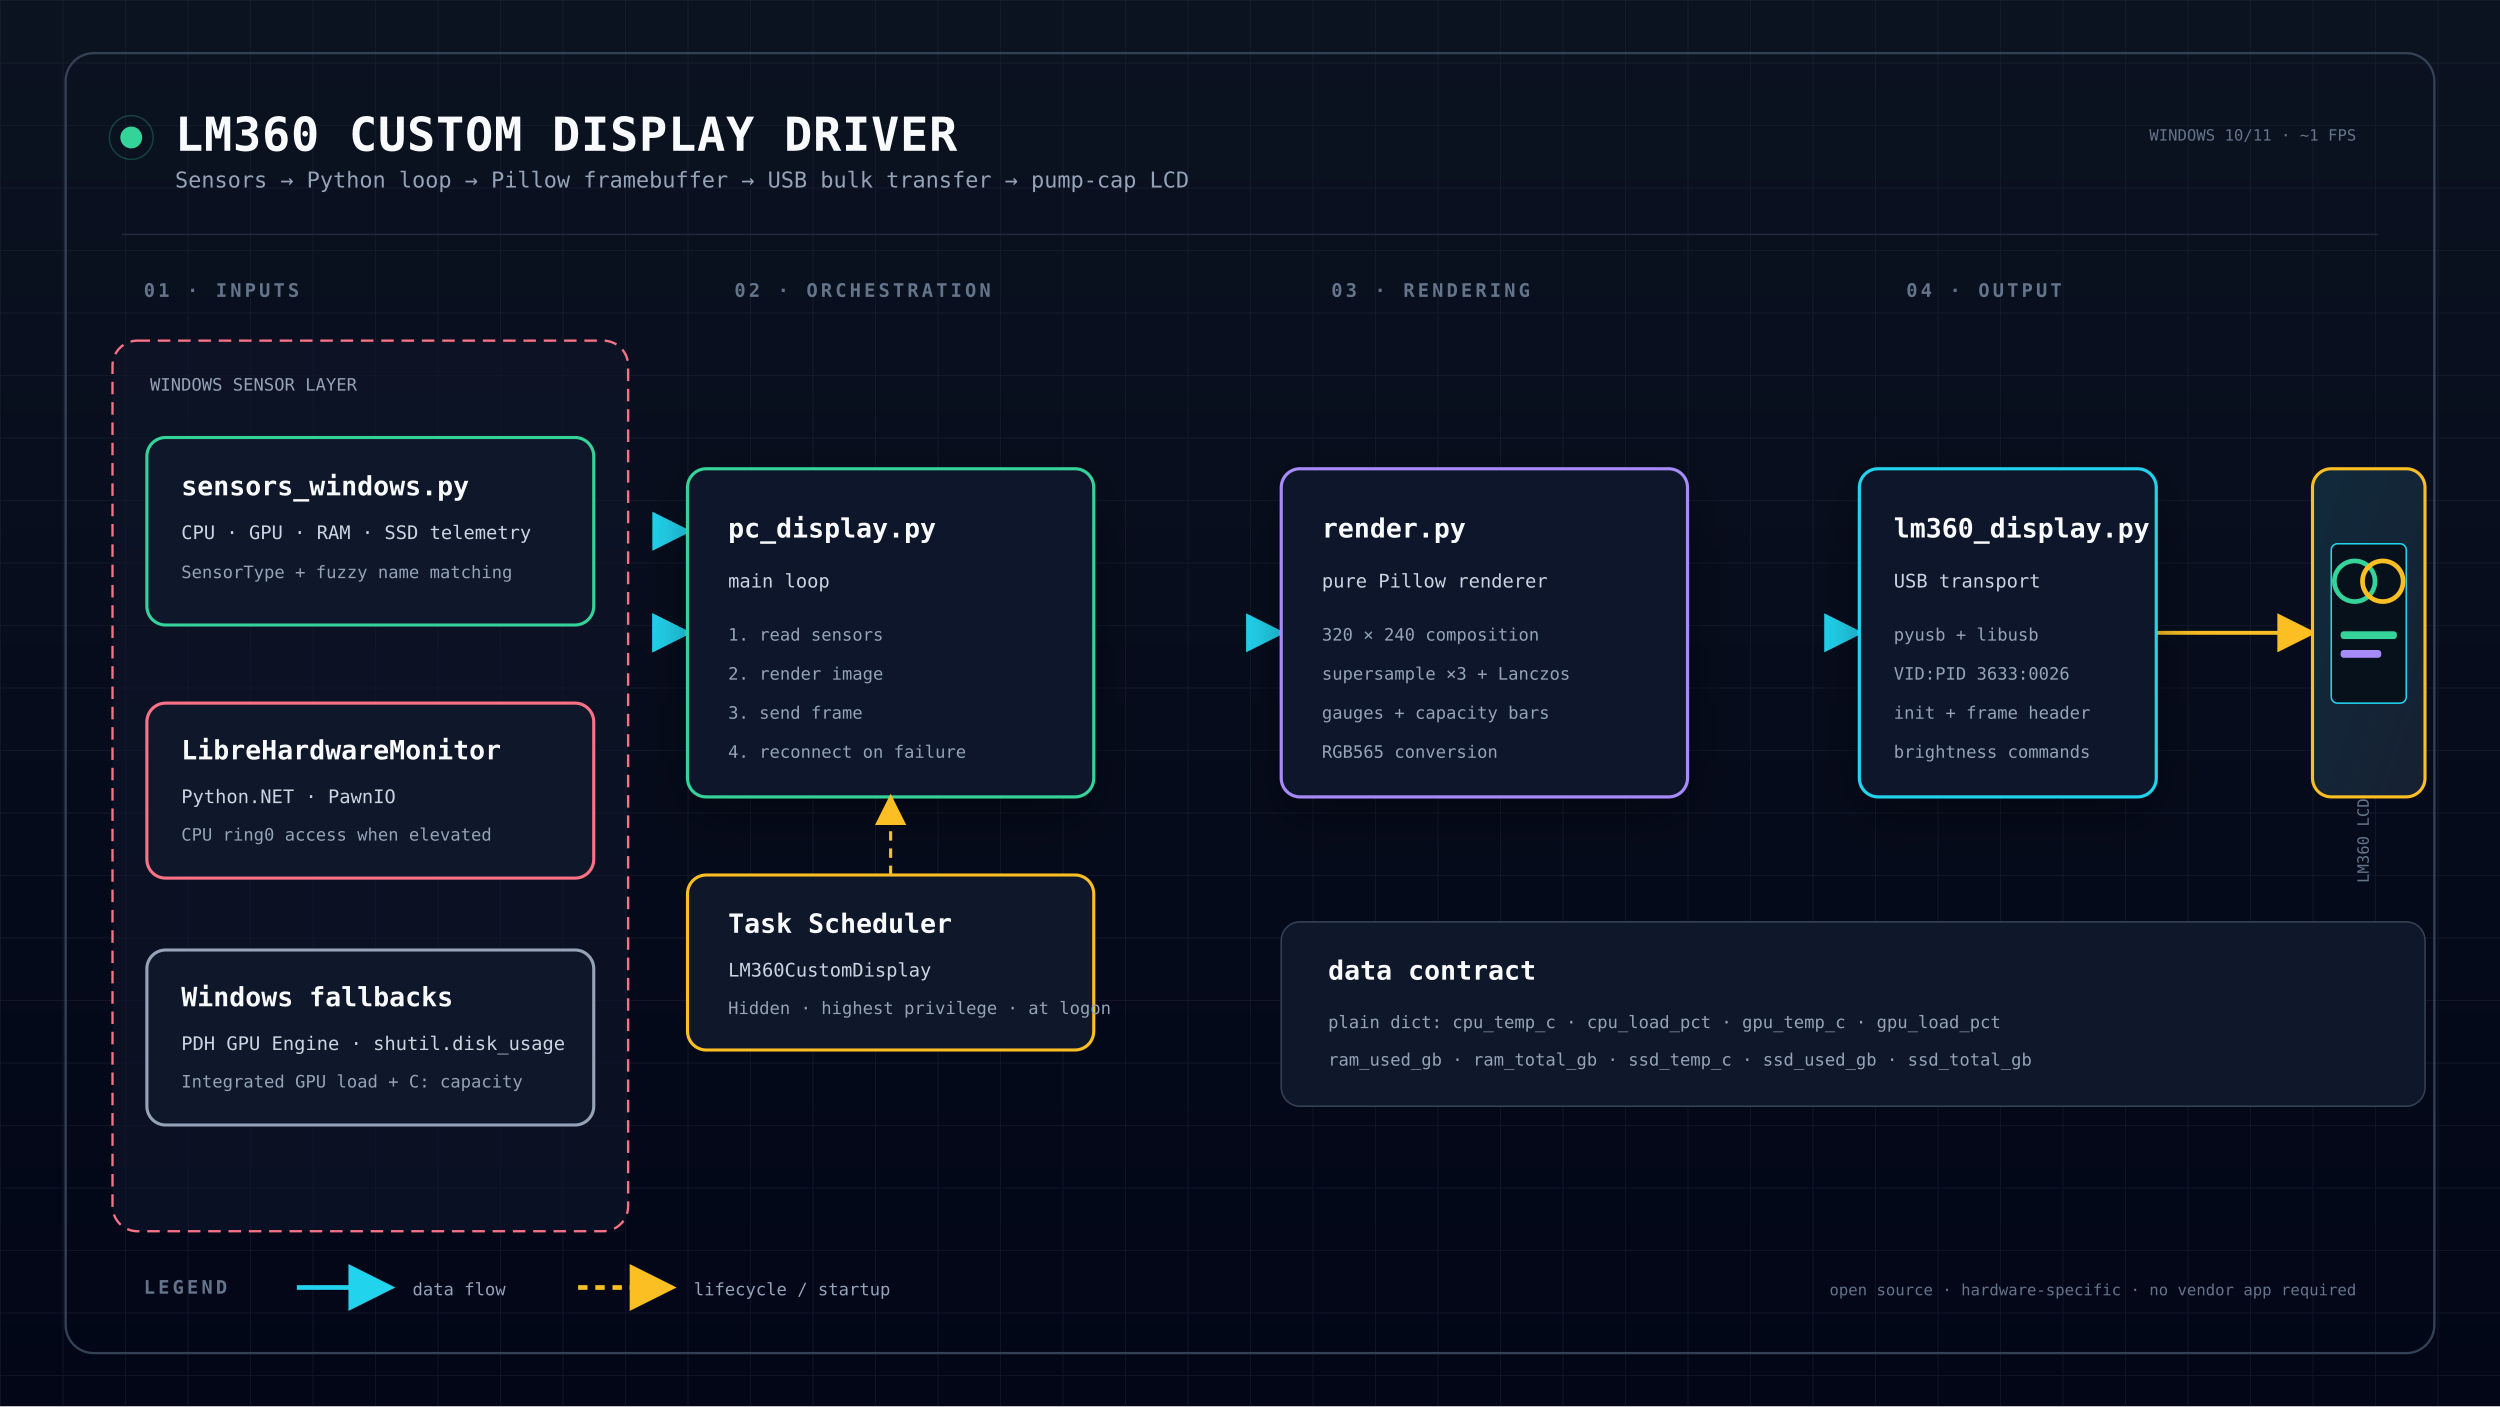
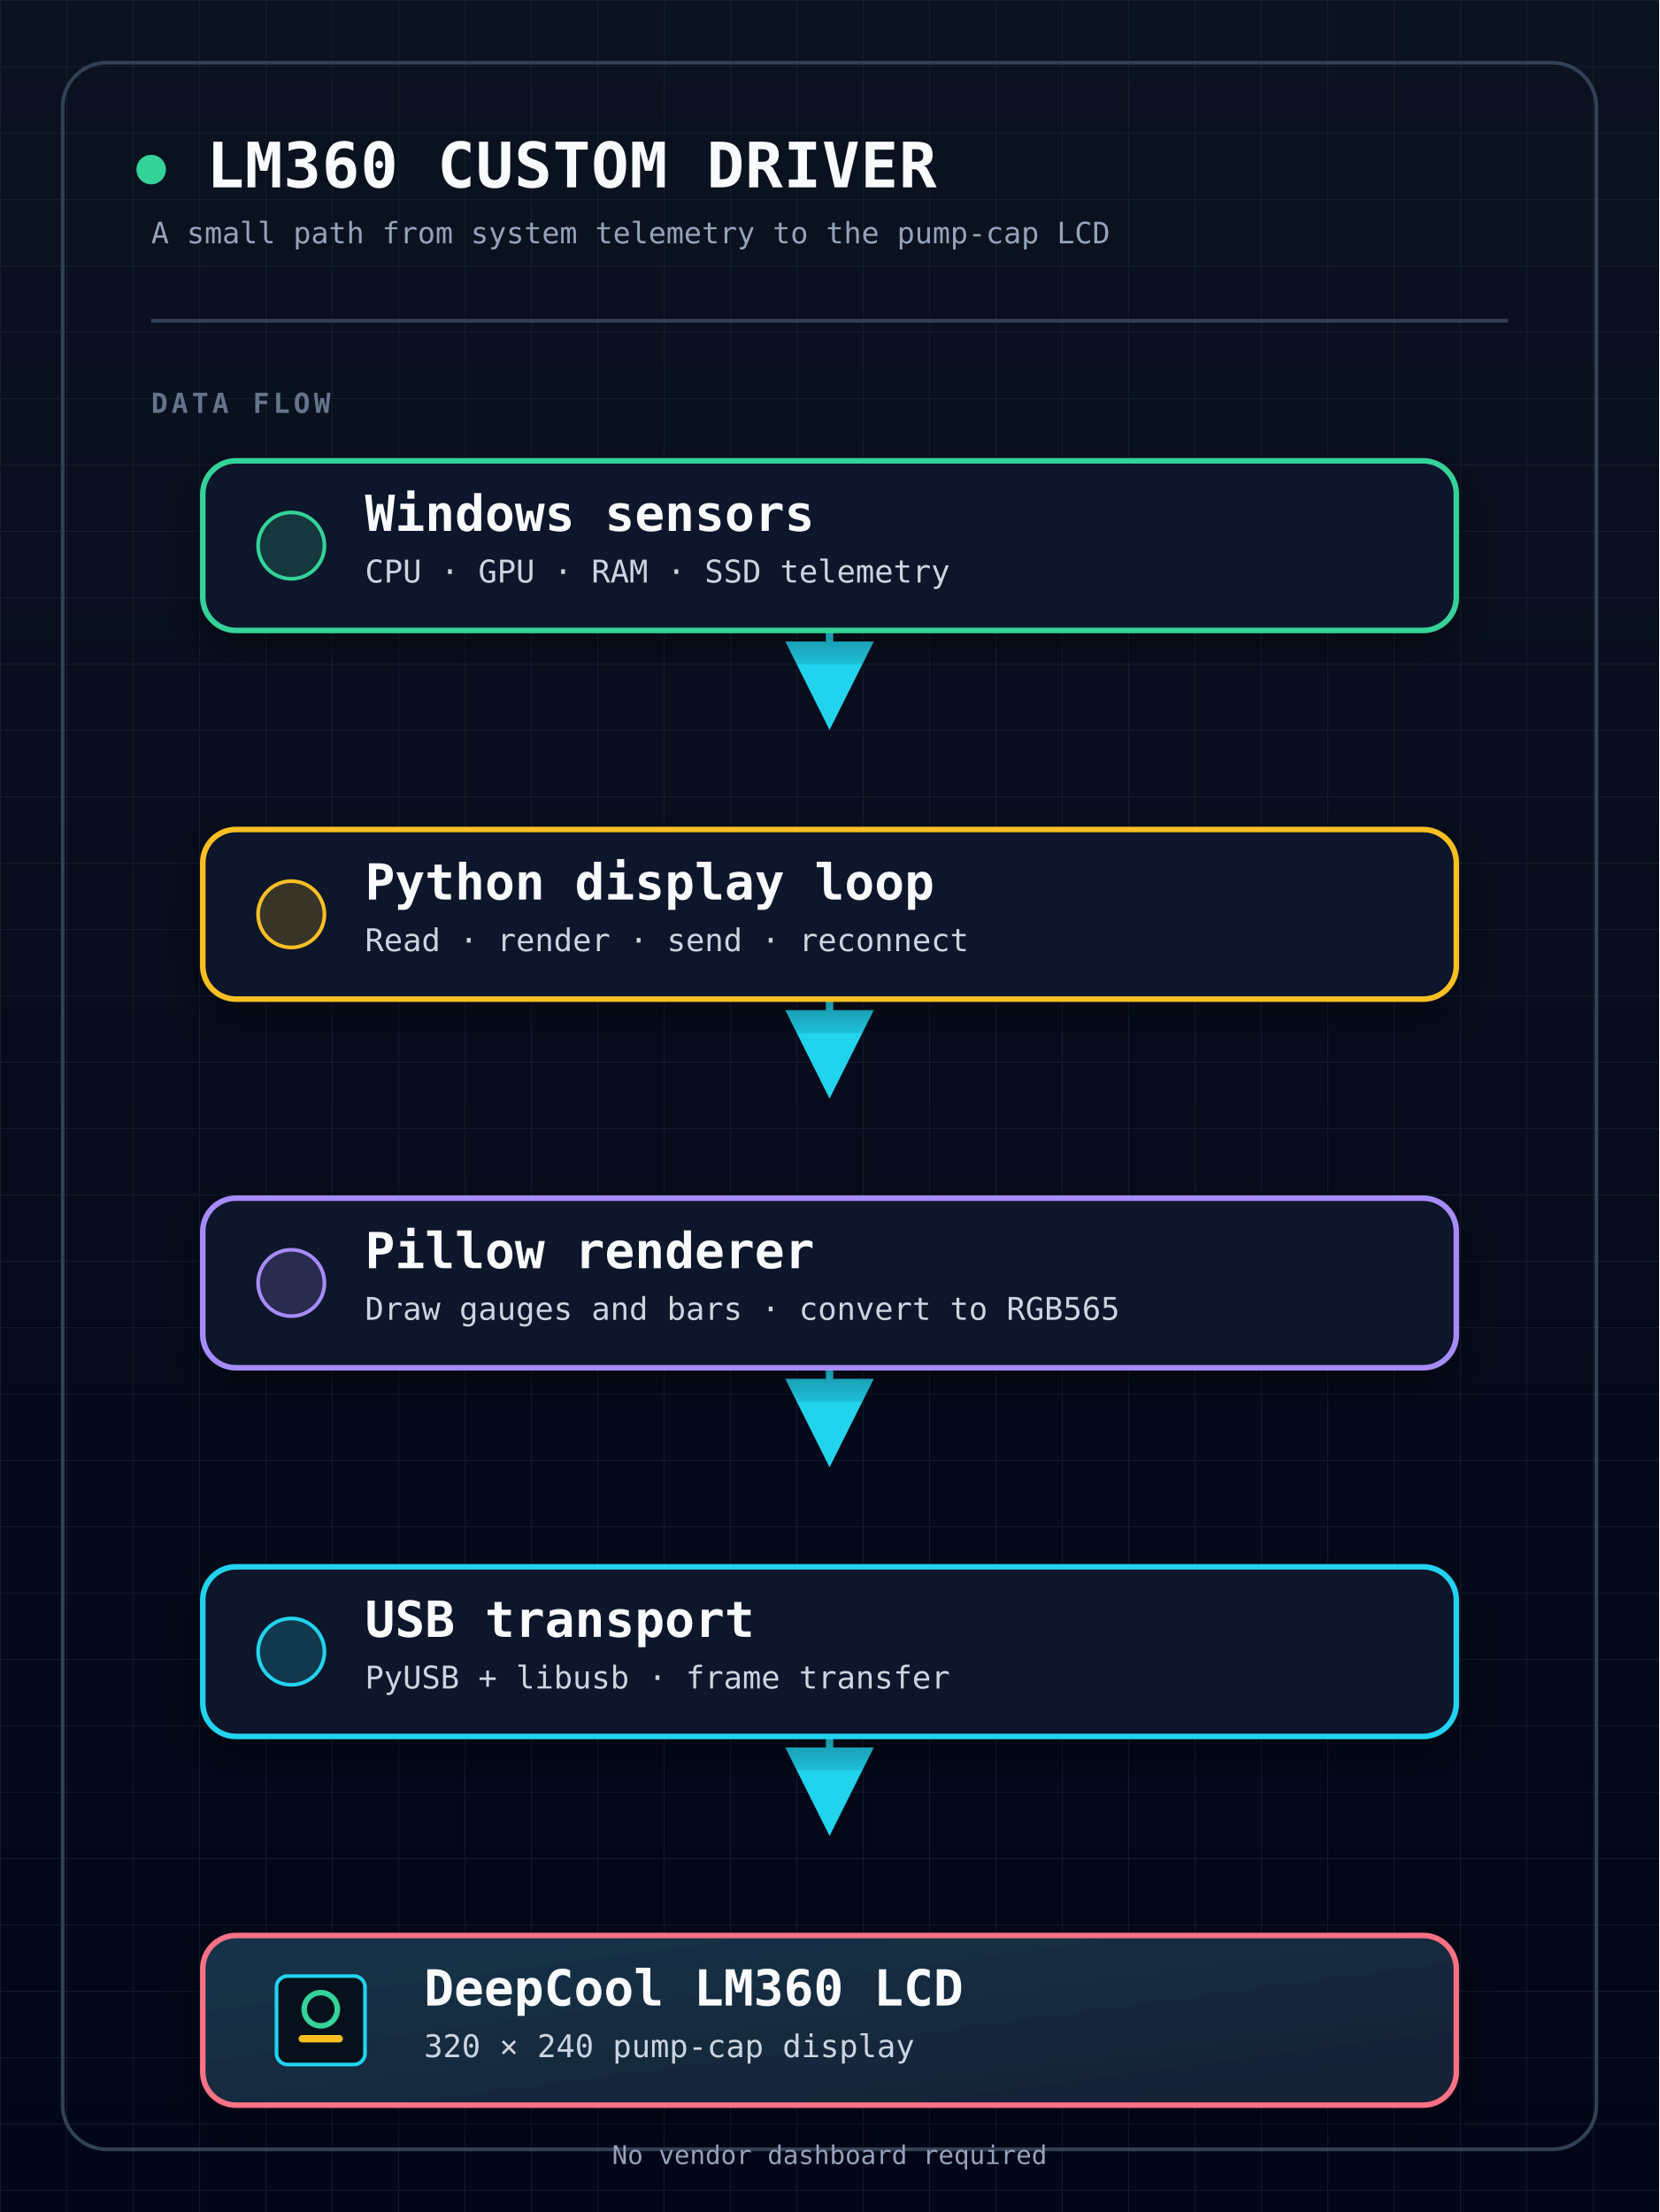
- <svg xmlns="http://www.w3.org/2000/svg" width="1600" height="900" viewBox="0 0 1600 900" role="img" aria-labelledby="title desc">
+ <svg xmlns="http://www.w3.org/2000/svg" width="900" height="1200" viewBox="0 0 900 1200" role="img" aria-labelledby="title desc">
  <defs>
-     <pattern id="grid" width="40" height="40" patternUnits="userSpaceOnUse">
-       <path d="M40 0H0V40" fill="none" stroke="#1e293b" stroke-width="1" />
+     <pattern id="grid" width="36" height="36" patternUnits="userSpaceOnUse">
+       <path d="M36 0H0V36" fill="none" stroke="#1e293b" stroke-width="1" />
    </pattern>
-     <linearGradient id="bg" x1="0" y1="0" x2="0" y2="1">
+     <linearGradient id="background" x1="0" y1="0" x2="0" y2="1">
      <stop offset="0" stop-color="#0b1220" />
      <stop offset="1" stop-color="#020617" />
    </linearGradient>
-     <linearGradient id="display" x1="0" y1="0" x2="1" y2="1">
-       <stop offset="0" stop-color="#102a3b" />
+     <linearGradient id="screen" x1="0" y1="0" x2="1" y2="1">
+       <stop offset="0" stop-color="#12344a" />
      <stop offset="1" stop-color="#172033" />
    </linearGradient>
    <filter id="shadow" x="-20%" y="-20%" width="140%" height="140%">
-       <feDropShadow dx="0" dy="12" stdDeviation="16" flood-color="#000" flood-opacity=".35" />
+       <feDropShadow dx="0" dy="10" stdDeviation="12" flood-color="#000" flood-opacity=".35" />
    </filter>
-     <marker id="arrow-cyan" markerWidth="10" markerHeight="10" refX="9" refY="5" orient="auto">
-       <path d="M0 0L10 5L0 10Z" fill="#22d3ee" />
-     </marker>
-     <marker id="arrow-amber" markerWidth="10" markerHeight="10" refX="9" refY="5" orient="auto">
-       <path d="M0 0L10 5L0 10Z" fill="#fbbf24" />
+     <marker id="arrow" markerWidth="12" markerHeight="12" refX="10" refY="6" orient="auto">
+       <path d="M0 0L12 6L0 12Z" fill="#22d3ee" />
    </marker>
    <style>
-       .title{font:700 30px 'JetBrains Mono',monospace;fill:#f8fafc;letter-spacing:.5px}
-       .subtitle{font:400 14px 'JetBrains Mono',monospace;fill:#94a3b8}
-       .section{font:700 12px 'JetBrains Mono',monospace;fill:#64748b;letter-spacing:2px}
-       .name{font:700 17px 'JetBrains Mono',monospace;fill:#f8fafc}
-       .label{font:400 12px 'JetBrains Mono',monospace;fill:#cbd5e1}
-       .small{font:400 11px 'JetBrains Mono',monospace;fill:#94a3b8}
-       .tiny{font:400 10px 'JetBrains Mono',monospace;fill:#64748b}
-       .box{stroke-width:2;rx:12}
-       .arrow{fill:none;stroke-width:2.5;marker-end:url(#arrow-cyan)}
-       .external-arrow{fill:none;stroke:#fbbf24;stroke-width:2.5;marker-end:url(#arrow-amber)}
+       .title{font:700 34px 'JetBrains Mono',monospace;fill:#f8fafc;letter-spacing:.4px}
+       .subtitle{font:400 16px 'JetBrains Mono',monospace;fill:#94a3b8}
+       .eyebrow{font:700 15px 'JetBrains Mono',monospace;fill:#64748b;letter-spacing:2px}
+       .name{font:700 27px 'JetBrains Mono',monospace;fill:#f8fafc}
+       .label{font:400 17px 'JetBrains Mono',monospace;fill:#cbd5e1}
+       .note{font:400 14px 'JetBrains Mono',monospace;fill:#94a3b8}
+       .box{rx:18;stroke-width:3}
    </style>
  </defs>
-   <rect width="1600" height="900" fill="url(#bg)" />
-   <rect width="1600" height="900" fill="url(#grid)" opacity=".5" />
-   <rect x="42" y="34" width="1516" height="832" rx="18" fill="none" stroke="#334155" stroke-width="1.5" />
-   <circle cx="84" cy="88" r="7" fill="#34d399" />
-   <circle cx="84" cy="88" r="14" fill="none" stroke="#34d399" stroke-opacity=".25" />
-   <text x="112" y="88" class="title" dominant-baseline="middle">LM360 CUSTOM DISPLAY DRIVER</text>
-   <text x="112" y="120" class="subtitle">Sensors → Python loop → Pillow framebuffer → USB bulk transfer → pump-cap LCD</text>
-   <text x="1508" y="90" class="tiny" text-anchor="end">WINDOWS 10/11 · ~1 FPS</text>
-   <line x1="78" y1="150" x2="1522" y2="150" stroke="#1e293b" />
-   <text x="92" y="190" class="section">01 · INPUTS</text>
-   <text x="470" y="190" class="section">02 · ORCHESTRATION</text>
-   <text x="852" y="190" class="section">03 · RENDERING</text>
-   <text x="1220" y="190" class="section">04 · OUTPUT</text>
-   <path d="M300 340H440" class="arrow" />
-   <path d="M300 530H400V405H440" class="arrow" />
-   <path d="M300 700H400V405H440" class="arrow" />
-   <path d="M700 405H820" class="arrow" />
-   <path d="M1080 405H1190" class="arrow" />
-   <path d="M1380 405H1480" class="external-arrow" />
-   <rect x="72" y="218" width="330" height="570" rx="16" fill="#0f172a" fill-opacity=".6" stroke="#fb7185" stroke-width="1.5" stroke-dasharray="8 5" />
-   <text x="96" y="250" class="small" fill="#fb7185">WINDOWS SENSOR LAYER</text>
-   <rect x="94" y="280" width="286" height="120" class="box" fill="#0f172a" stroke="#34d399" />
-   <text x="116" y="317" class="name">sensors_windows.py</text>
-   <text x="116" y="345" class="label">CPU · GPU · RAM · SSD telemetry</text>
-   <text x="116" y="370" class="small">SensorType + fuzzy name matching</text>
-   <rect x="94" y="450" width="286" height="112" class="box" fill="#0f172a" stroke="#fb7185" />
-   <text x="116" y="486" class="name">LibreHardwareMonitor</text>
-   <text x="116" y="514" class="label">Python.NET · PawnIO</text>
-   <text x="116" y="538" class="small">CPU ring0 access when elevated</text>
-   <rect x="94" y="608" width="286" height="112" class="box" fill="#0f172a" stroke="#94a3b8" />
-   <text x="116" y="644" class="name">Windows fallbacks</text>
-   <text x="116" y="672" class="label">PDH GPU Engine · shutil.disk_usage</text>
-   <text x="116" y="696" class="small">Integrated GPU load + C: capacity</text>
-   <rect x="440" y="300" width="260" height="210" class="box" fill="#0f172a" stroke="#34d399" filter="url(#shadow)" />
-   <text x="466" y="344" class="name">pc_display.py</text>
-   <text x="466" y="376" class="label">main loop</text>
-   <text x="466" y="410" class="small">1. read sensors</text>
-   <text x="466" y="435" class="small">2. render image</text>
-   <text x="466" y="460" class="small">3. send frame</text>
-   <text x="466" y="485" class="small">4. reconnect on failure</text>
-   <rect x="440" y="560" width="260" height="112" class="box" fill="#0f172a" stroke="#fbbf24" />
-   <text x="466" y="597" class="name">Task Scheduler</text>
-   <text x="466" y="625" class="label">LM360CustomDisplay</text>
-   <text x="466" y="649" class="small">Hidden · highest privilege · at logon</text>
-   <path d="M570 560V510" fill="none" stroke="#fbbf24" stroke-width="2" stroke-dasharray="6 5" marker-end="url(#arrow-amber)" />
-   <rect x="820" y="300" width="260" height="210" class="box" fill="#0f172a" stroke="#a78bfa" filter="url(#shadow)" />
-   <text x="846" y="344" class="name">render.py</text>
-   <text x="846" y="376" class="label">pure Pillow renderer</text>
-   <text x="846" y="410" class="small">320 × 240 composition</text>
-   <text x="846" y="435" class="small">supersample ×3 + Lanczos</text>
-   <text x="846" y="460" class="small">gauges + capacity bars</text>
-   <text x="846" y="485" class="small">RGB565 conversion</text>
-   <rect x="1190" y="300" width="190" height="210" class="box" fill="#0f172a" stroke="#22d3ee" filter="url(#shadow)" />
-   <text x="1212" y="344" class="name">lm360_display.py</text>
-   <text x="1212" y="376" class="label">USB transport</text>
-   <text x="1212" y="410" class="small">pyusb + libusb</text>
-   <text x="1212" y="435" class="small">VID:PID 3633:0026</text>
-   <text x="1212" y="460" class="small">init + frame header</text>
-   <text x="1212" y="485" class="small">brightness commands</text>
-   <rect x="1480" y="300" width="72" height="210" class="box" fill="url(#display)" stroke="#fbbf24" />
-   <rect x="1492" y="348" width="48" height="102" rx="4" fill="#07111c" stroke="#22d3ee" />
-   <circle cx="1507" cy="372" r="13" fill="none" stroke="#34d399" stroke-width="3" />
-   <circle cx="1525" cy="372" r="13" fill="none" stroke="#fbbf24" stroke-width="3" />
-   <rect x="1498" y="404" width="36" height="5" rx="2" fill="#34d399" />
-   <rect x="1498" y="416" width="26" height="5" rx="2" fill="#a78bfa" />
-   <text x="1516" y="538" class="tiny" text-anchor="middle" transform="rotate(-90 1516 538)">LM360 LCD</text>
-   <rect x="820" y="590" width="732" height="118" rx="12" fill="#0f172a" stroke="#334155" />
-   <text x="850" y="627" class="name">data contract</text>
-   <text x="850" y="658" class="small">plain dict: cpu_temp_c · cpu_load_pct · gpu_temp_c · gpu_load_pct</text>
-   <text x="850" y="682" class="small">ram_used_gb · ram_total_gb · ssd_temp_c · ssd_used_gb · ssd_total_gb</text>
-   <text x="92" y="828" class="section">LEGEND</text>
-   <line x1="190" y1="824" x2="250" y2="824" stroke="#22d3ee" stroke-width="3" marker-end="url(#arrow-cyan)" />
-   <text x="264" y="829" class="small">data flow</text>
-   <line x1="370" y1="824" x2="430" y2="824" stroke="#fbbf24" stroke-width="3" stroke-dasharray="6 5" marker-end="url(#arrow-amber)" />
-   <text x="444" y="829" class="small">lifecycle / startup</text>
-   <text x="1508" y="829" class="tiny" text-anchor="end">open source · hardware-specific · no vendor app required</text>
+   <rect width="900" height="1200" fill="url(#background)" />
+   <rect width="900" height="1200" fill="url(#grid)" opacity=".55" />
+   <rect x="34" y="34" width="832" height="1132" rx="24" fill="none" stroke="#334155" stroke-width="2" />
+   <circle cx="82" cy="92" r="8" fill="#34d399" />
+   <text x="112" y="92" class="title" dominant-baseline="middle">LM360 CUSTOM DRIVER</text>
+   <text x="82" y="132" class="subtitle">A small path from system telemetry to the pump-cap LCD</text>
+   <line x1="82" y1="174" x2="818" y2="174" stroke="#334155" stroke-width="2" />
+   <line x1="450" y1="342" x2="450" y2="388" stroke="#22d3ee" stroke-width="4" marker-end="url(#arrow)" />
+   <line x1="450" y1="542" x2="450" y2="588" stroke="#22d3ee" stroke-width="4" marker-end="url(#arrow)" />
+   <line x1="450" y1="742" x2="450" y2="788" stroke="#22d3ee" stroke-width="4" marker-end="url(#arrow)" />
+   <line x1="450" y1="942" x2="450" y2="988" stroke="#22d3ee" stroke-width="4" marker-end="url(#arrow)" />
+   <text x="82" y="224" class="eyebrow">DATA FLOW</text>
+   <rect x="110" y="250" width="680" height="92" class="box" fill="#0f172a" stroke="#34d399" filter="url(#shadow)" />
+   <circle cx="158" cy="296" r="18" fill="#34d399" fill-opacity=".18" stroke="#34d399" stroke-width="2" />
+   <text x="198" y="288" class="name">Windows sensors</text>
+   <text x="198" y="316" class="label">CPU · GPU · RAM · SSD telemetry</text>
+   <rect x="110" y="450" width="680" height="92" class="box" fill="#0f172a" stroke="#fbbf24" filter="url(#shadow)" />
+   <circle cx="158" cy="496" r="18" fill="#fbbf24" fill-opacity=".18" stroke="#fbbf24" stroke-width="2" />
+   <text x="198" y="488" class="name">Python display loop</text>
+   <text x="198" y="516" class="label">Read · render · send · reconnect</text>
+   <rect x="110" y="650" width="680" height="92" class="box" fill="#0f172a" stroke="#a78bfa" filter="url(#shadow)" />
+   <circle cx="158" cy="696" r="18" fill="#a78bfa" fill-opacity=".18" stroke="#a78bfa" stroke-width="2" />
+   <text x="198" y="688" class="name">Pillow renderer</text>
+   <text x="198" y="716" class="label">Draw gauges and bars · convert to RGB565</text>
+   <rect x="110" y="850" width="680" height="92" class="box" fill="#0f172a" stroke="#22d3ee" filter="url(#shadow)" />
+   <circle cx="158" cy="896" r="18" fill="#22d3ee" fill-opacity=".18" stroke="#22d3ee" stroke-width="2" />
+   <text x="198" y="888" class="name">USB transport</text>
+   <text x="198" y="916" class="label">PyUSB + libusb · frame transfer</text>
+   <rect x="110" y="1050" width="680" height="92" class="box" fill="url(#screen)" stroke="#fb7185" filter="url(#shadow)" />
+   <rect x="150" y="1072" width="48" height="48" rx="6" fill="#07111c" stroke="#22d3ee" stroke-width="2" />
+   <circle cx="174" cy="1090" r="9" fill="none" stroke="#34d399" stroke-width="3" />
+   <rect x="162" y="1104" width="24" height="4" rx="2" fill="#fbbf24" />
+   <text x="230" y="1088" class="name">DeepCool LM360 LCD</text>
+   <text x="230" y="1116" class="label">320 × 240 pump-cap display</text>
+   <text x="450" y="1174" class="note" text-anchor="middle">No vendor dashboard required</text>
</svg>
